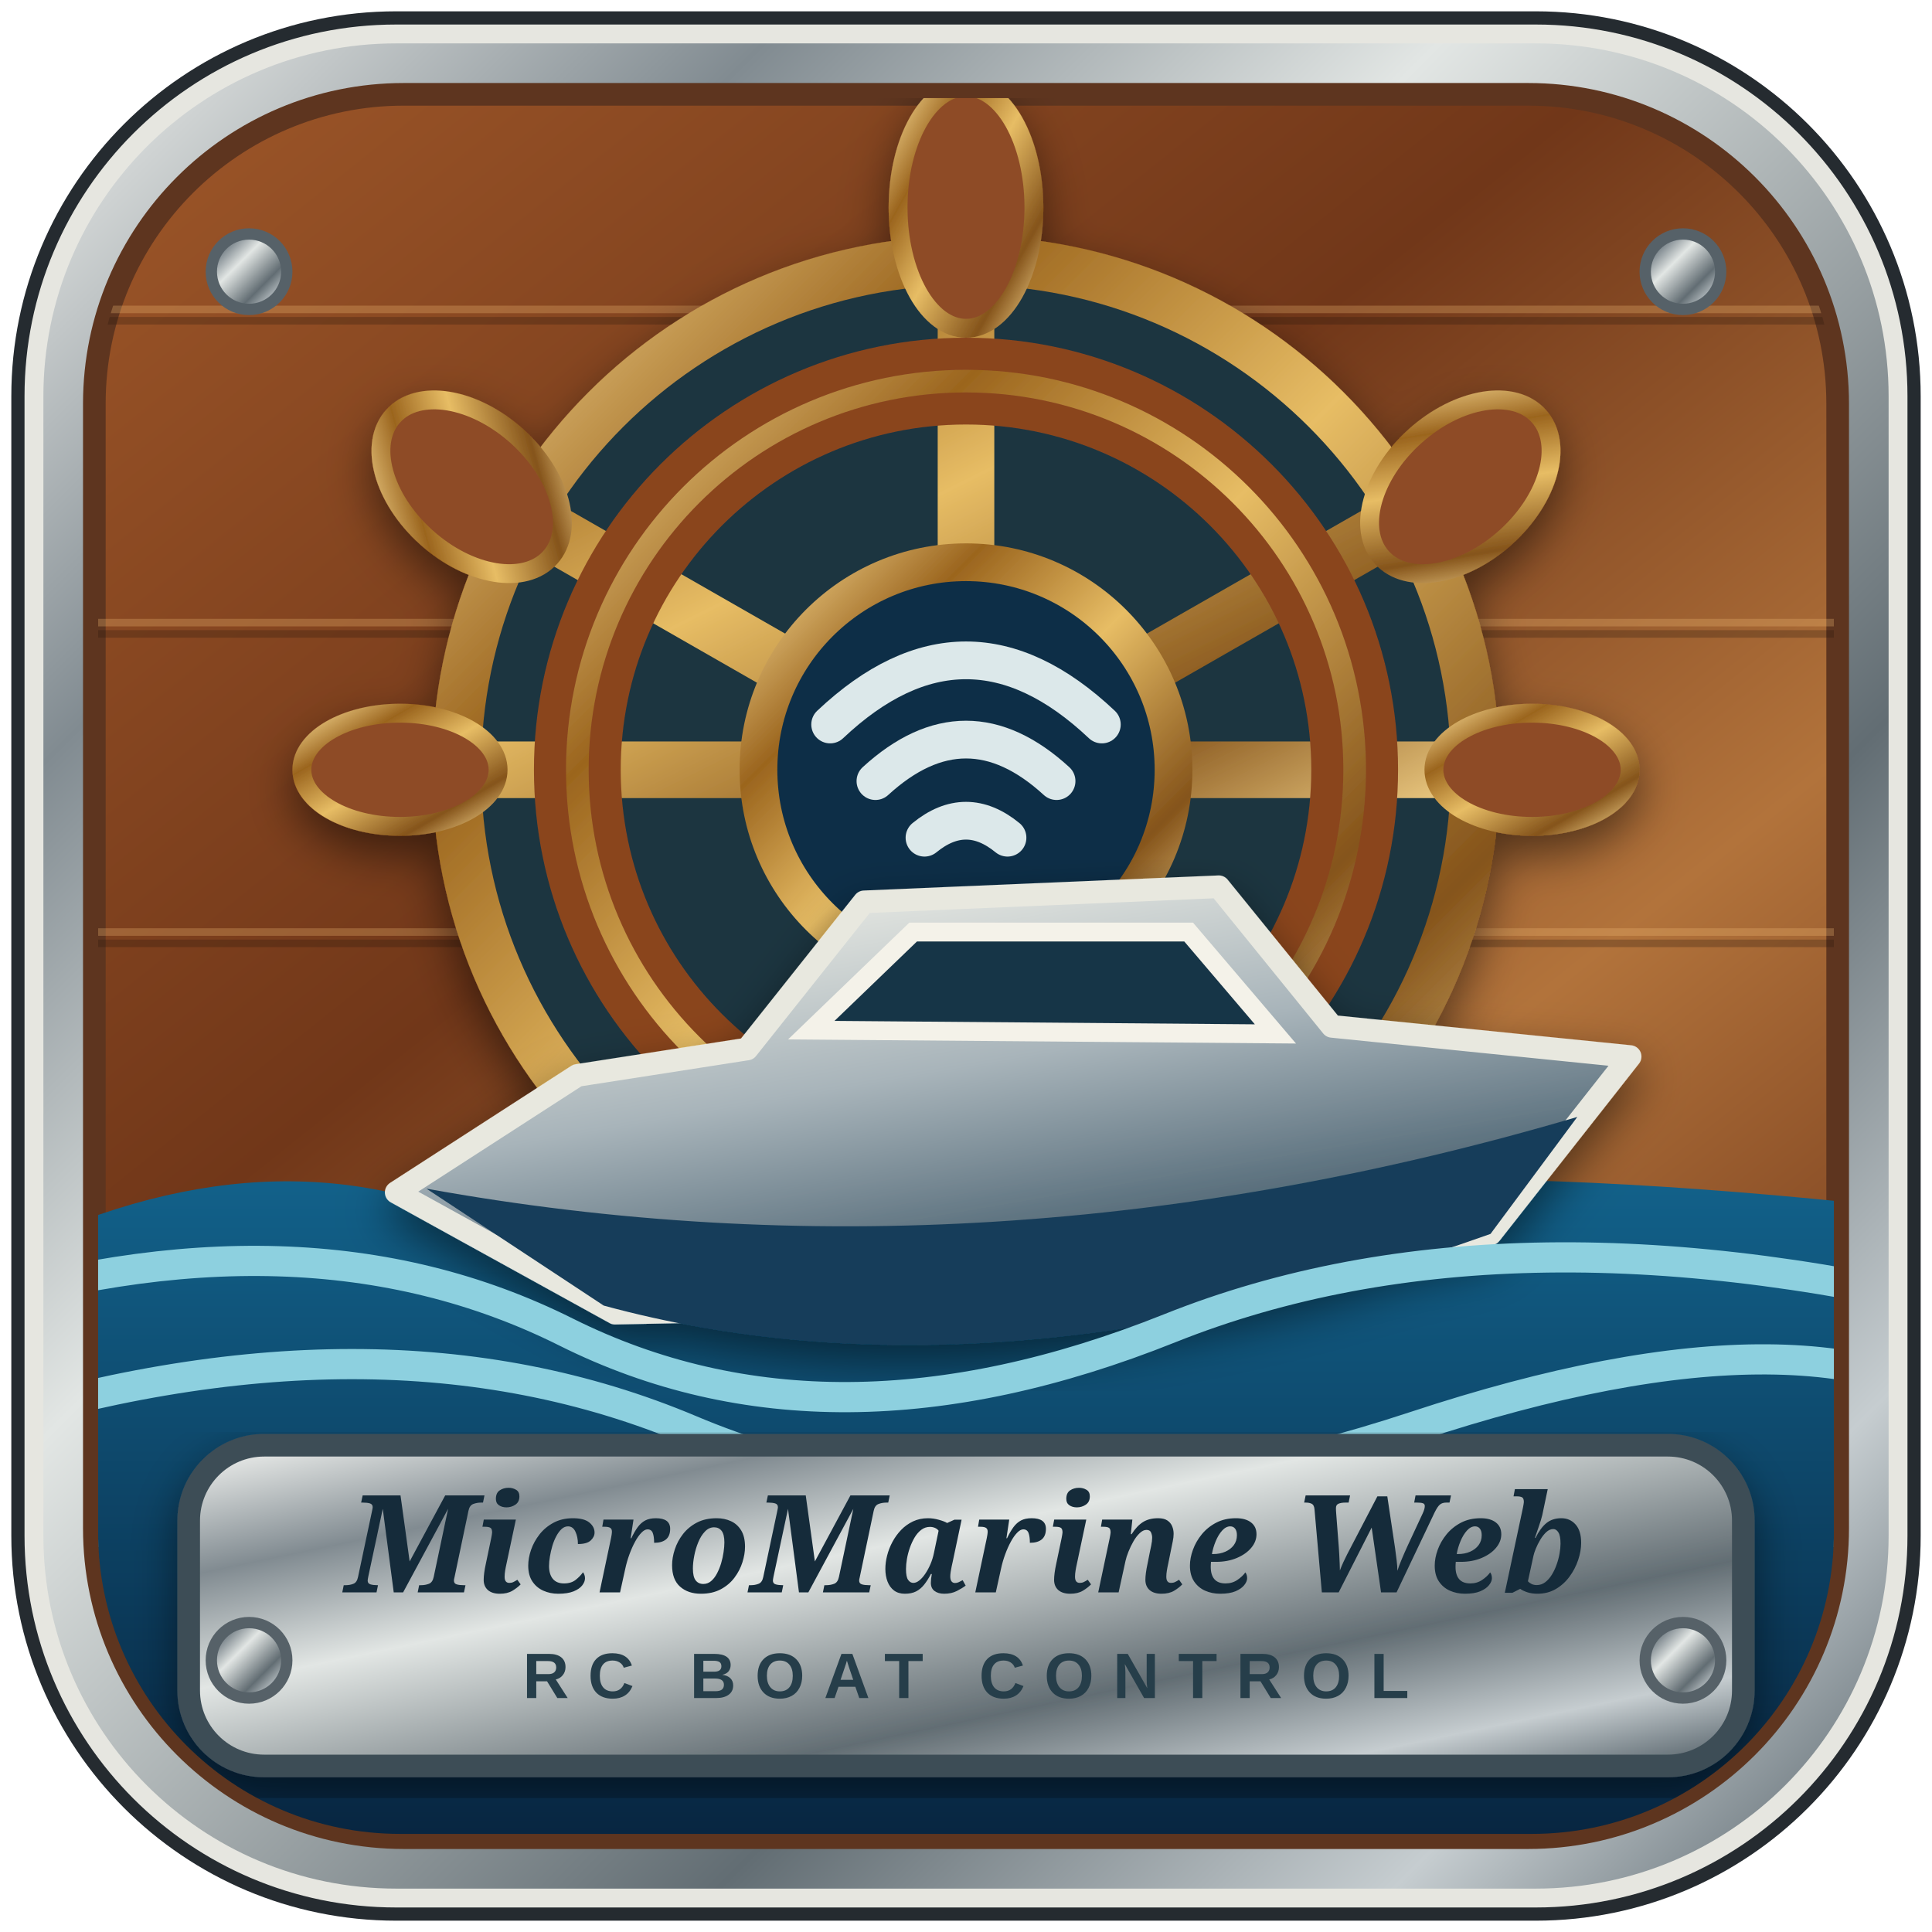
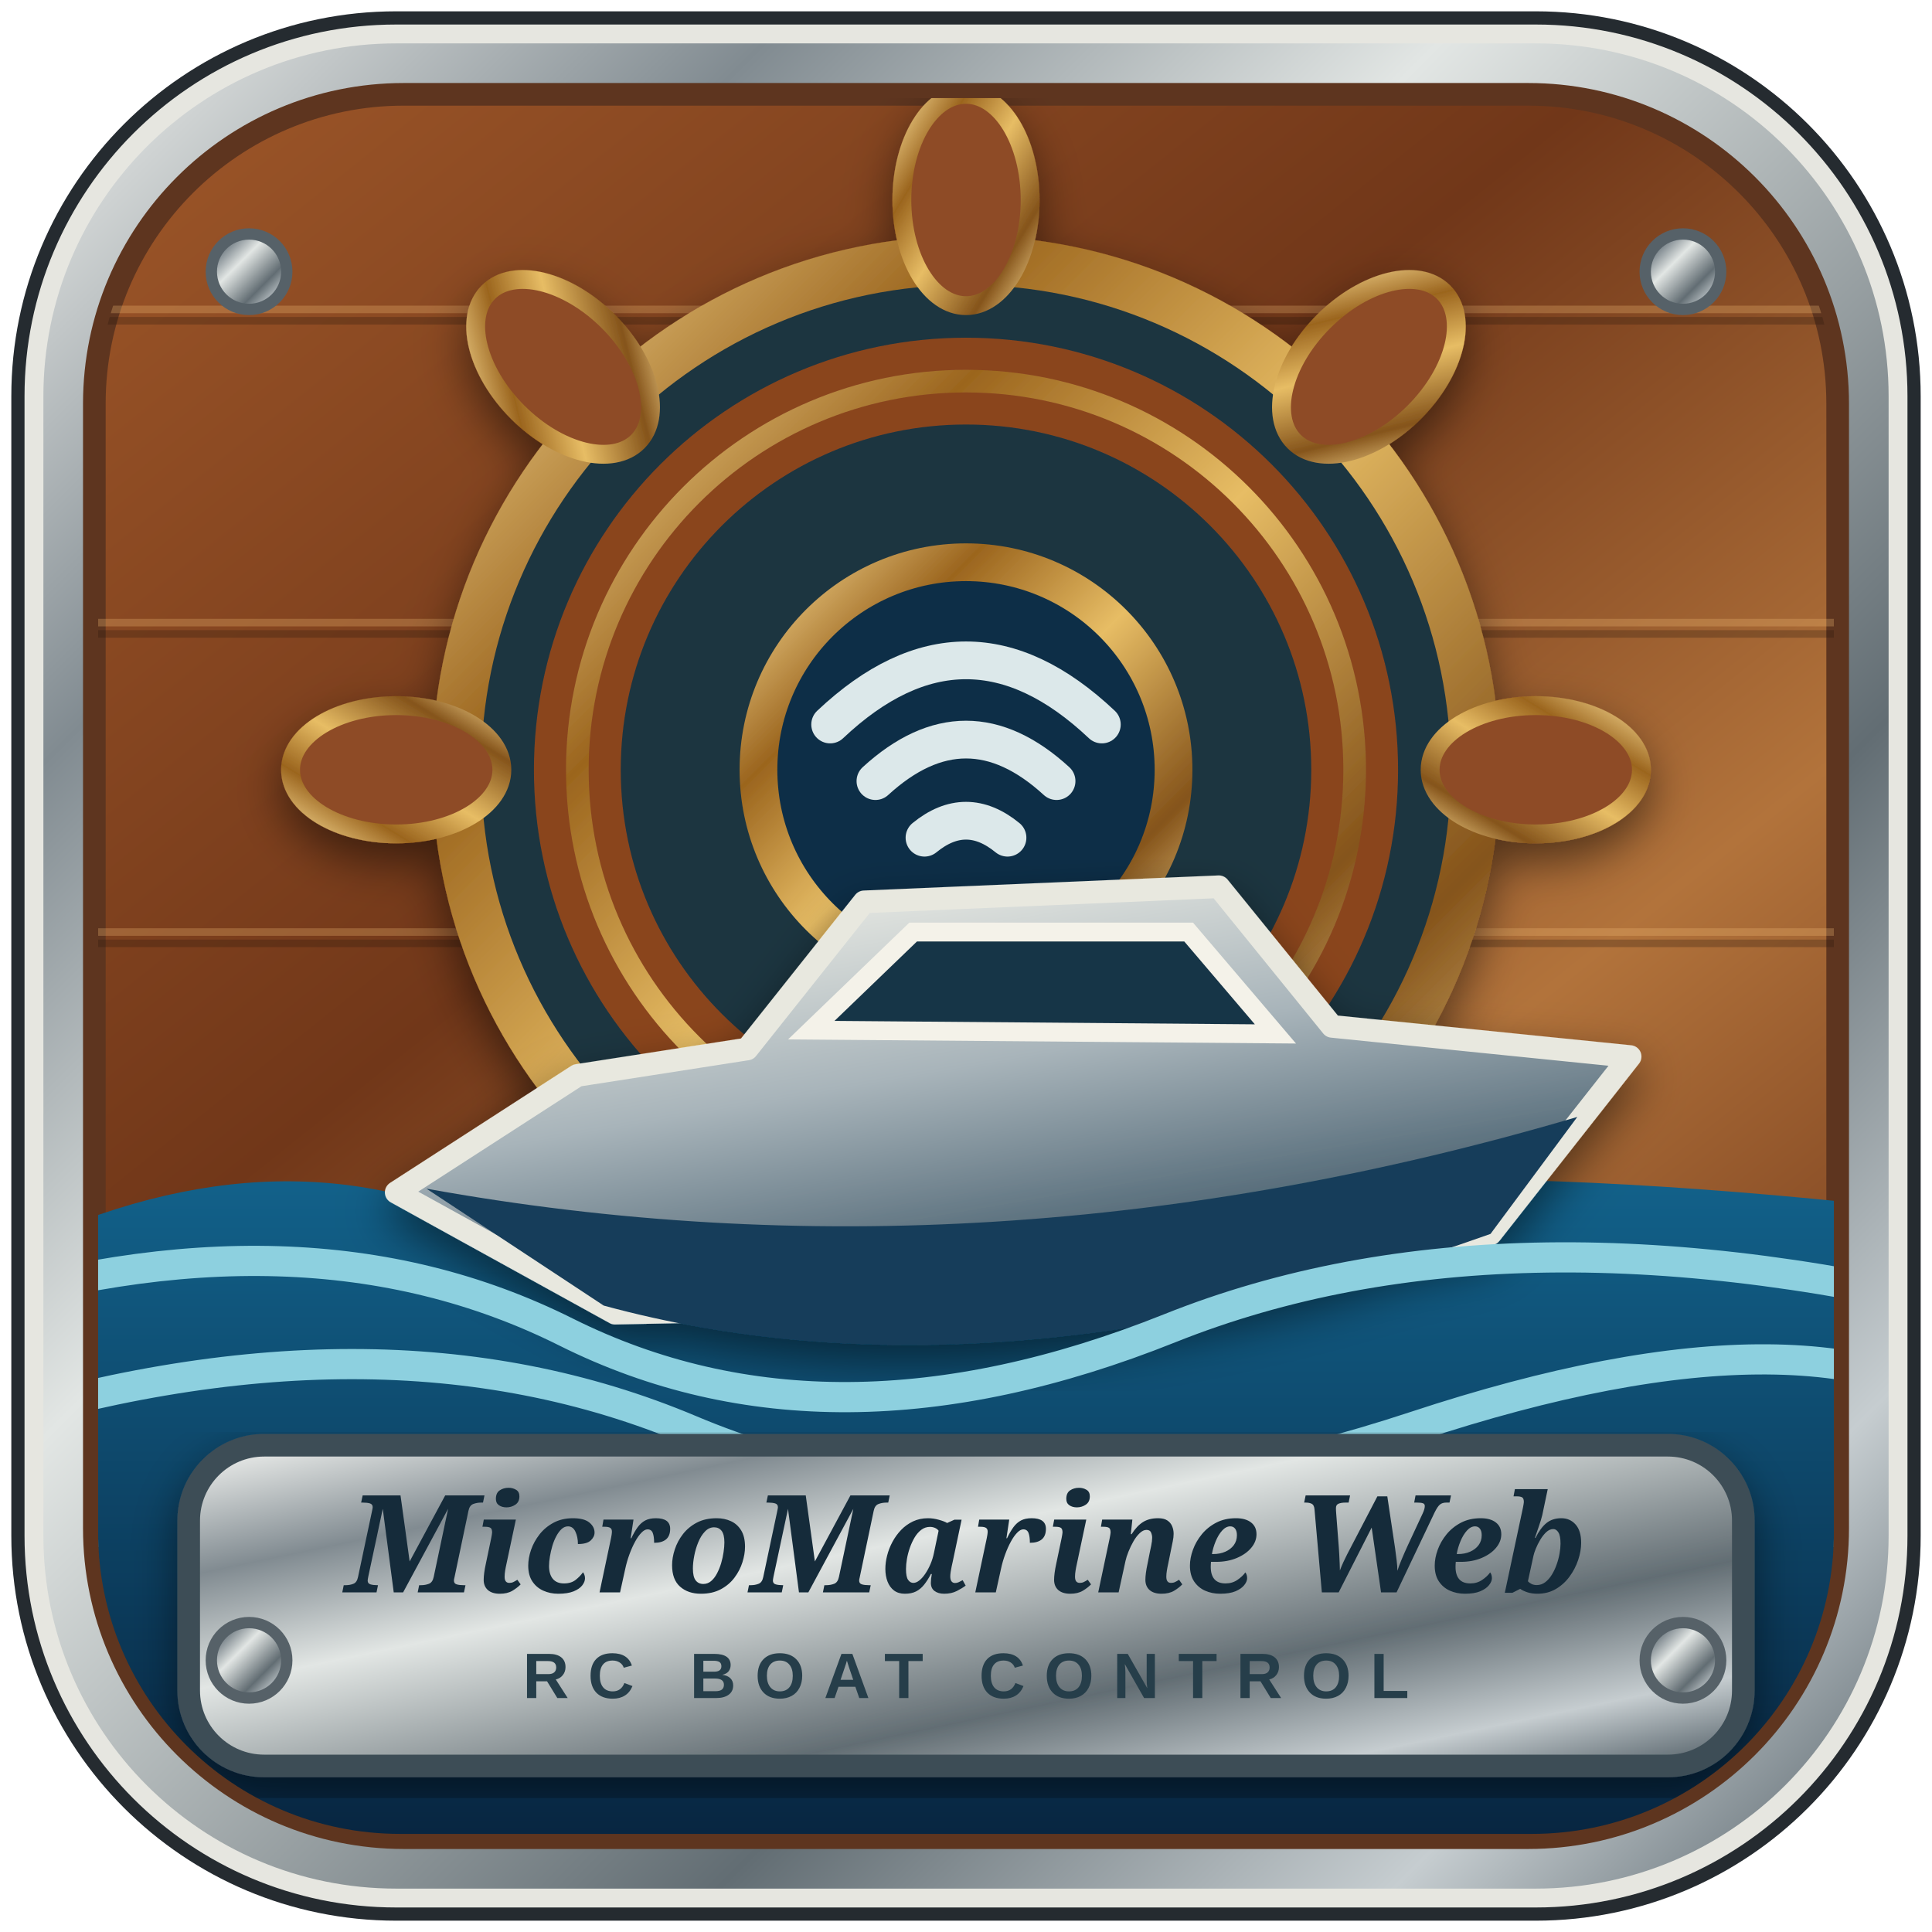
<svg xmlns="http://www.w3.org/2000/svg" viewBox="0 0 512 512" role="img" aria-label="MicroMarine Web: Boot, Steuerrad und Funk auf Teak">
  <defs>
    <linearGradient id="steel" x2="1" y2="1">
      <stop stop-color="#f5f6f3" />
      <stop offset=".2" stop-color="#818b91" />
      <stop offset=".38" stop-color="#e2e6e4" />
      <stop offset=".68" stop-color="#626d73" />
      <stop offset=".86" stop-color="#c6cdd0" />
      <stop offset="1" stop-color="#4c5961" />
    </linearGradient>
    <linearGradient id="teak" x2=".8" y2="1">
      <stop stop-color="#9e5729" />
      <stop offset=".42" stop-color="#713719" />
      <stop offset=".72" stop-color="#b2733b" />
      <stop offset="1" stop-color="#6e3519" />
    </linearGradient>
    <linearGradient id="brass" x2="1" y2="1">
      <stop stop-color="#f6d891" />
      <stop offset=".25" stop-color="#9b651e" />
      <stop offset=".5" stop-color="#e7bd65" />
      <stop offset=".8" stop-color="#85541b" />
      <stop offset="1" stop-color="#f2d188" />
    </linearGradient>
    <linearGradient id="sea" x2="0" y2="1">
      <stop stop-color="#12618a" />
      <stop offset="1" stop-color="#061d36" />
    </linearGradient>
    <linearGradient id="boat" x2=".5" y2="1">
      <stop stop-color="#fffdf3" />
      <stop offset=".52" stop-color="#a8b4ba" />
      <stop offset="1" stop-color="#354f60" />
    </linearGradient>
    <filter id="shadow">
      <feDropShadow dx="0" dy="5" stdDeviation="6" flood-opacity=".5" />
    </filter>
    <clipPath id="inside">
      <rect x="26" y="26" width="460" height="460" rx="80" />
    </clipPath>
  </defs>
  <rect x="3" y="3" width="506" height="506" rx="102" fill="#252b30" />
  <rect x="9" y="9" width="494" height="494" rx="96" fill="url(#steel)" stroke="#e6e6e0" stroke-width="5" />
  <rect x="25" y="25" width="462" height="462" rx="82" fill="url(#teak)" stroke="#5e351f" stroke-width="6" />
  <g clip-path="url(#inside)">
    <g opacity=".28" stroke="#f6bd78" stroke-width="2">
      <path d="M26 82H486M26 165H486M26 247H486M26 329H486M26 409H486" />
      <path d="M26 85H486M26 168H486M26 250H486M26 332H486M26 412H486" stroke="#28150b" />
    </g>
    <g filter="url(#shadow)">
      <circle cx="256" cy="204" r="135" fill="#1e3540" stroke="url(#brass)" stroke-width="13" />
-       <g stroke="url(#brass)" stroke-width="15" stroke-linecap="round">
-         <path d="M256 204V51M256 204L125 129M256 204L387 129M256 204H105M256 204H407" />
-       </g>
-       <g fill="#8e4c27" stroke="url(#brass)" stroke-width="5">
-         <ellipse cx="256" cy="55" rx="18" ry="32" />
-         <ellipse cx="125" cy="129" rx="18" ry="28" transform="rotate(-48 125 129)" />
-         <ellipse cx="387" cy="129" rx="18" ry="28" transform="rotate(48 387 129)" />
-         <ellipse cx="106" cy="204" rx="26" ry="15" />
-         <ellipse cx="406" cy="204" rx="26" ry="15" />
+       <g aria-label="Acht gleichmäßig um 45 Grad verteilte Speichen und Griffe">
+         <g transform="rotate(0 256 204)">
+           <path d="M256 204V54" fill="none" stroke="url(#brass)" stroke-width="14" stroke-linecap="round" />
+           <ellipse cx="256" cy="53" rx="17" ry="28" fill="#8e4c27" stroke="url(#brass)" stroke-width="5" />
+         </g>
+         <g transform="rotate(45 256 204)">
+           <path d="M256 204V54" fill="none" stroke="url(#brass)" stroke-width="14" stroke-linecap="round" />
+           <ellipse cx="256" cy="53" rx="17" ry="28" fill="#8e4c27" stroke="url(#brass)" stroke-width="5" />
+         </g>
+         <g transform="rotate(90 256 204)">
+           <path d="M256 204V54" fill="none" stroke="url(#brass)" stroke-width="14" stroke-linecap="round" />
+           <ellipse cx="256" cy="53" rx="17" ry="28" fill="#8e4c27" stroke="url(#brass)" stroke-width="5" />
+         </g>
+         <g transform="rotate(135 256 204)">
+           <path d="M256 204V54" fill="none" stroke="url(#brass)" stroke-width="14" stroke-linecap="round" />
+           <ellipse cx="256" cy="53" rx="17" ry="28" fill="#8e4c27" stroke="url(#brass)" stroke-width="5" />
+         </g>
+         <g transform="rotate(180 256 204)">
+           <path d="M256 204V54" fill="none" stroke="url(#brass)" stroke-width="14" stroke-linecap="round" />
+           <ellipse cx="256" cy="53" rx="17" ry="28" fill="#8e4c27" stroke="url(#brass)" stroke-width="5" />
+         </g>
+         <g transform="rotate(225 256 204)">
+           <path d="M256 204V54" fill="none" stroke="url(#brass)" stroke-width="14" stroke-linecap="round" />
+           <ellipse cx="256" cy="53" rx="17" ry="28" fill="#8e4c27" stroke="url(#brass)" stroke-width="5" />
+         </g>
+         <g transform="rotate(270 256 204)">
+           <path d="M256 204V54" fill="none" stroke="url(#brass)" stroke-width="14" stroke-linecap="round" />
+           <ellipse cx="256" cy="53" rx="17" ry="28" fill="#8e4c27" stroke="url(#brass)" stroke-width="5" />
+         </g>
+         <g transform="rotate(315 256 204)">
+           <path d="M256 204V54" fill="none" stroke="url(#brass)" stroke-width="14" stroke-linecap="round" />
+           <ellipse cx="256" cy="53" rx="17" ry="28" fill="#8e4c27" stroke="url(#brass)" stroke-width="5" />
+         </g>
      </g>
      <circle cx="256" cy="204" r="103" fill="none" stroke="#8a451f" stroke-width="23" />
      <circle cx="256" cy="204" r="103" fill="none" stroke="url(#brass)" stroke-width="6" />
      <circle cx="256" cy="204" r="55" fill="#102f46" stroke="url(#brass)" stroke-width="10" />
      <g fill="none" stroke="#dce8ea" stroke-width="10" stroke-linecap="round">
        <path d="M220 192Q256 158 292 192" />
        <path d="M232 207Q256 185 280 207" />
        <path d="M245 222Q256 213 267 222" />
      </g>
    </g>
    <path d="M0 333Q72 297 132 326T265 328T512 321V512H0Z" fill="url(#sea)" />
    <g filter="url(#shadow)">
      <path d="M105 316L153 285L198 278L229 239L323 235L353 272L432 280L395 327L308 345L163 348Z" fill="url(#boat)" stroke="#e8e8df" stroke-width="6" stroke-linejoin="round" />
      <path d="M215 273L242 247H315L338 274Z" fill="#183447" stroke="#f4f2e9" stroke-width="5" />
      <path d="M113 315Q262 342 418 296L395 327Q263 374 160 346Z" fill="#183e5a" />
    </g>
    <path d="M-15 348Q80 318 150 353T310 352T530 349M-10 379Q100 344 183 379T375 378T530 379" fill="none" stroke="#8dd0df" stroke-width="8" stroke-linecap="round" />
    <rect x="50" y="383" width="412" height="85" rx="20" fill="url(#steel)" stroke="#3d4d56" stroke-width="6" filter="url(#shadow)" />
    <text x="256" y="422" text-anchor="middle" font-family="Georgia,serif" font-size="36" font-weight="bold" font-style="italic" fill="#152b3a">MicroMarine Web</text>
    <text x="256" y="450" text-anchor="middle" font-family="Arial,sans-serif" font-size="17" font-weight="bold" letter-spacing="5" fill="#263e4a">RC BOAT CONTROL</text>
  </g>
  <g fill="url(#steel)" stroke="#566168" stroke-width="3">
    <circle cx="66" cy="72" r="10" />
    <circle cx="446" cy="72" r="10" />
    <circle cx="66" cy="440" r="10" />
    <circle cx="446" cy="440" r="10" />
  </g>
</svg>
